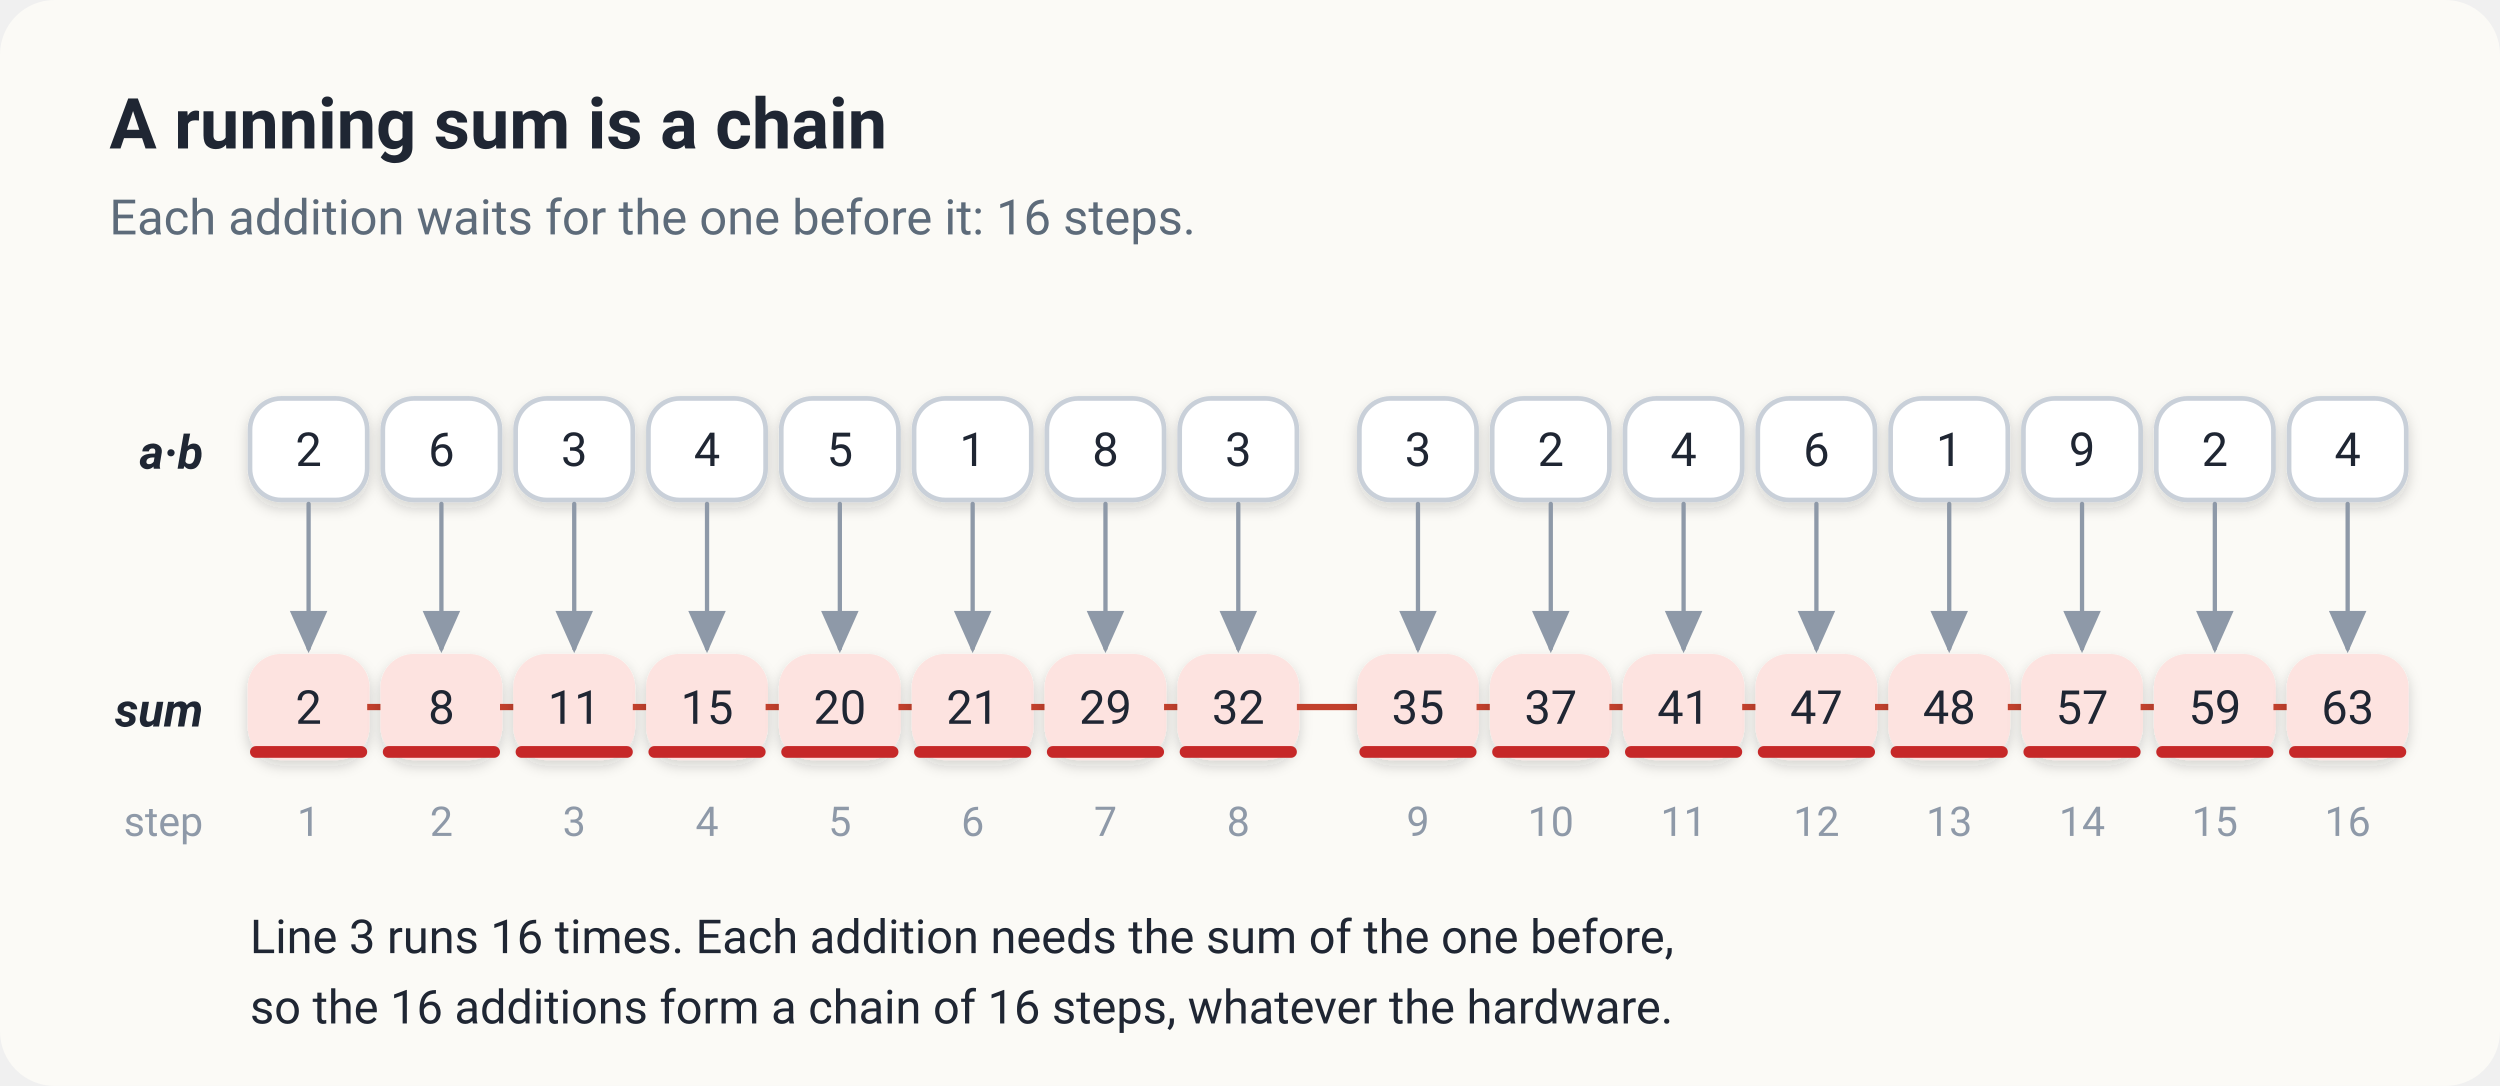
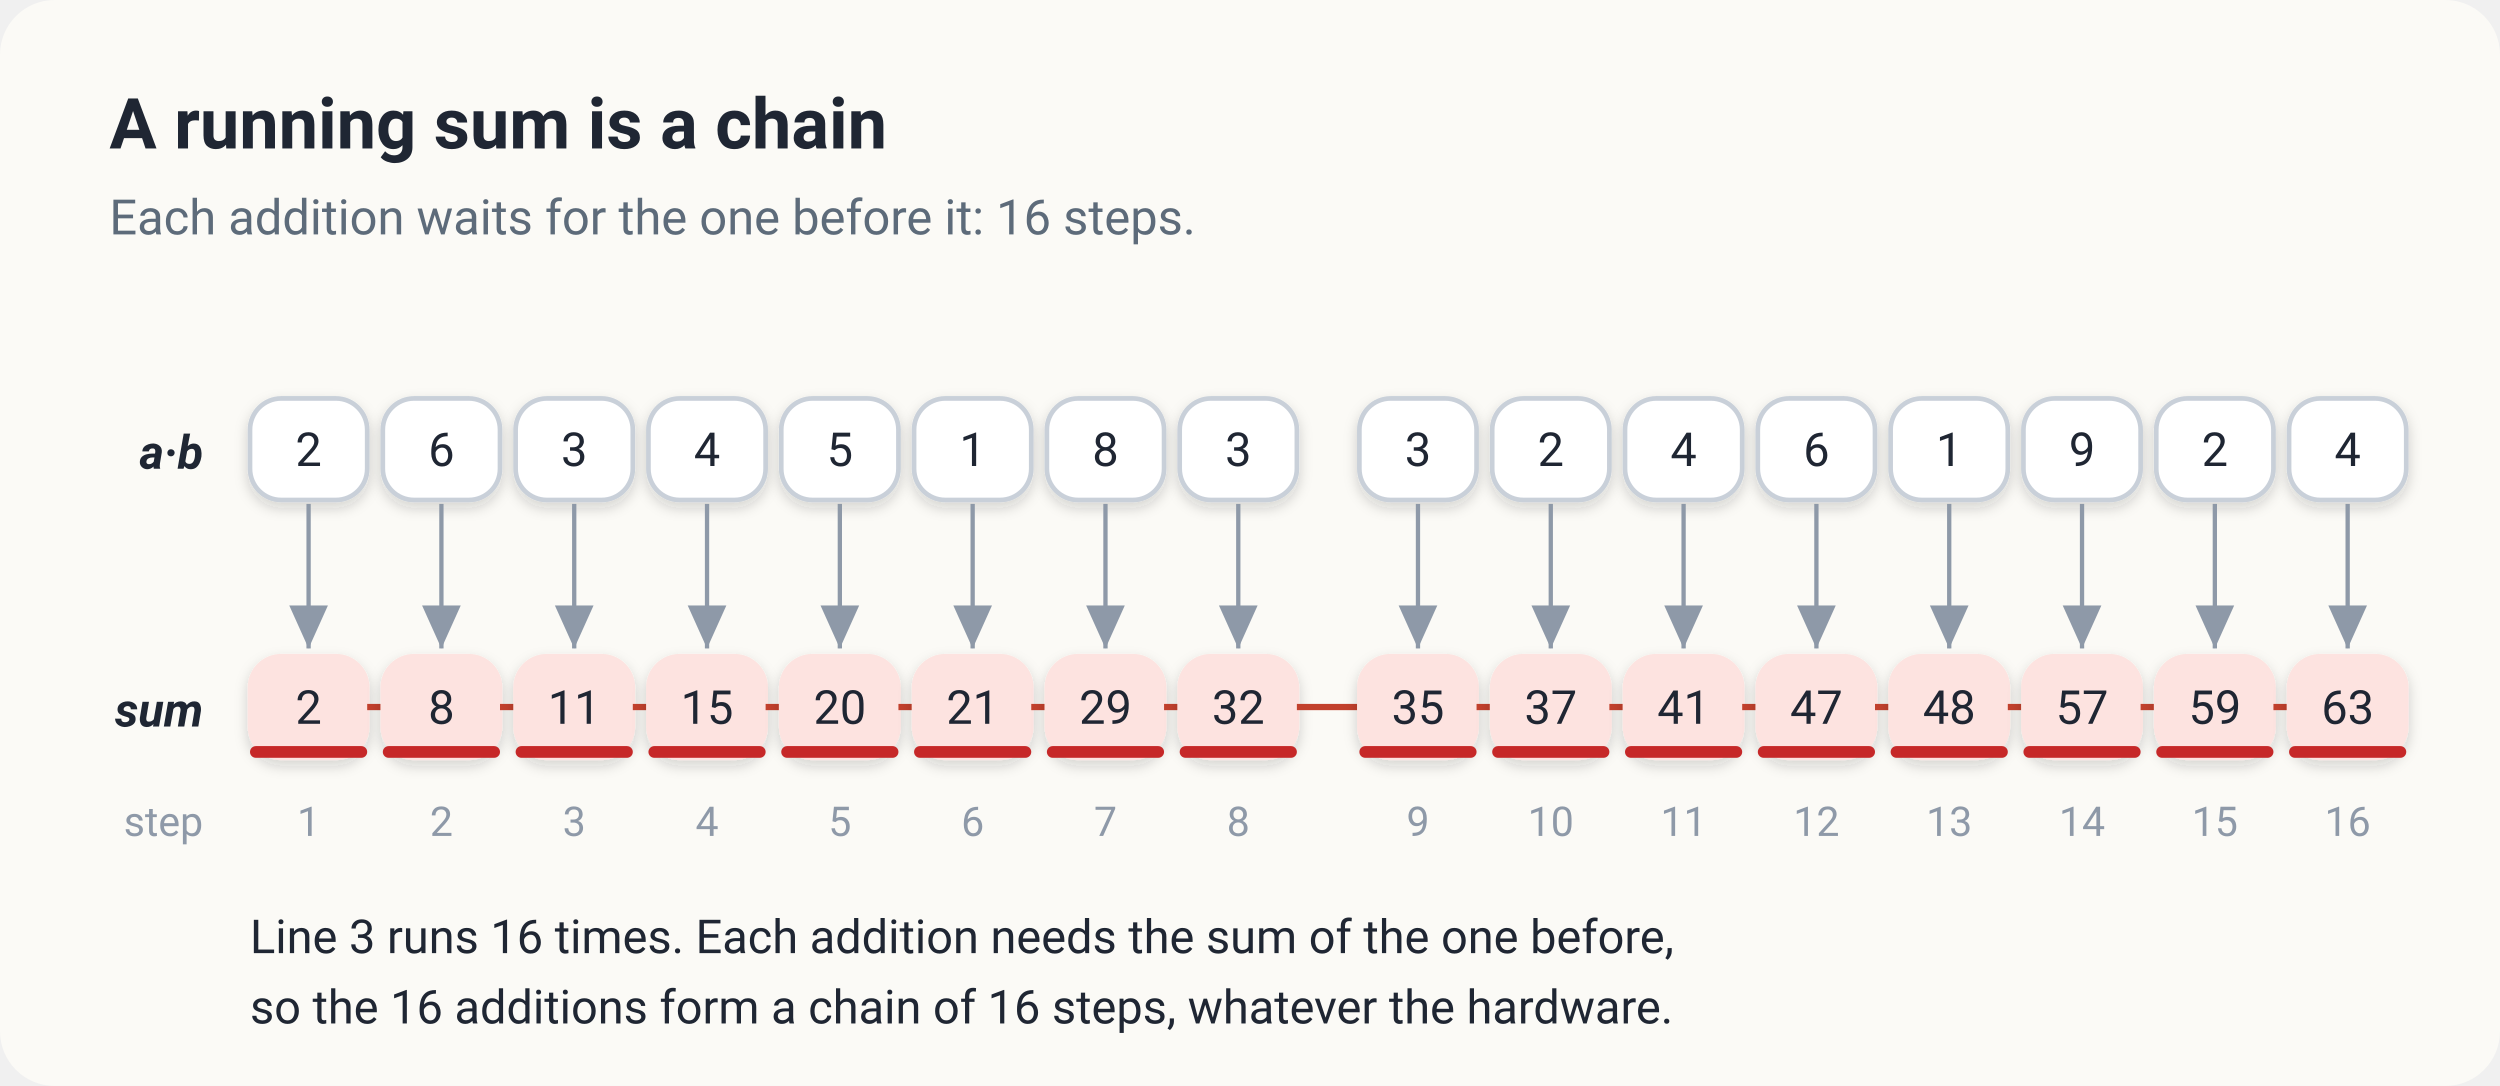
<svg xmlns="http://www.w3.org/2000/svg" viewBox="0 0 640 278" width="640" height="278" role="img" aria-label="The sequential sum of the 16 products. The running sums are 2, 8, 11, 15, 20, 21, 29, 32, 35, 37, 41, 47, 48, 57, 59, 63, each joined to the next: 16 additions in a chain of 16 steps.">
  <style>
    text { font-family: Roboto, Inter, "Segoe UI", "Helvetica Neue", Arial, sans-serif; }
    .mono { font-family: "JetBrains Mono", "SF Mono", Menlo, Consolas, monospace; }
  </style>
  <defs>
-     <marker id="m-hi" viewBox="0 0 10 10" refX="8.5" refY="5" markerUnits="userSpaceOnUse" markerWidth="12" markerHeight="12" orient="auto">
-       <path d="M0.5,1 L9.5,5 L0.5,9 Z" fill="#3F51B5" />
+     <marker id="m-hi" viewBox="0 0 10 10" refX="10" refY="5" markerUnits="userSpaceOnUse" markerWidth="11" markerHeight="11" orient="auto">
+       <path d="M0,0.5 L10,5 L0,9.5 Z" fill="#3F51B5" />
    </marker>
-     <marker id="m-grey" viewBox="0 0 10 10" refX="8.5" refY="5" markerUnits="userSpaceOnUse" markerWidth="12" markerHeight="12" orient="auto">
-       <path d="M0.5,1 L9.5,5 L0.5,9 Z" fill="#8E99A8" />
+     <marker id="m-grey" viewBox="0 0 10 10" refX="10" refY="5" markerUnits="userSpaceOnUse" markerWidth="11" markerHeight="11" orient="auto">
+       <path d="M0,0.5 L10,5 L0,9.5 Z" fill="#8E99A8" />
    </marker>
-     <marker id="m-red" viewBox="0 0 10 10" refX="8.5" refY="5" markerUnits="userSpaceOnUse" markerWidth="12" markerHeight="12" orient="auto">
-       <path d="M0.5,1 L9.5,5 L0.5,9 Z" fill="#C2412D" />
+     <marker id="m-red" viewBox="0 0 10 10" refX="10" refY="5" markerUnits="userSpaceOnUse" markerWidth="11" markerHeight="11" orient="auto">
+       <path d="M0,0.5 L10,5 L0,9.5 Z" fill="#C2412D" />
    </marker>
-     <marker id="m-ink" viewBox="0 0 10 10" refX="8.5" refY="5" markerUnits="userSpaceOnUse" markerWidth="12" markerHeight="12" orient="auto">
-       <path d="M0.5,1 L9.5,5 L0.5,9 Z" fill="#1F2633" />
+     <marker id="m-ink" viewBox="0 0 10 10" refX="10" refY="5" markerUnits="userSpaceOnUse" markerWidth="11" markerHeight="11" orient="auto">
+       <path d="M0,0.5 L10,5 L0,9.5 Z" fill="#1F2633" />
    </marker>
-     <marker id="m-green" viewBox="0 0 10 10" refX="8.5" refY="5" markerUnits="userSpaceOnUse" markerWidth="12" markerHeight="12" orient="auto">
-       <path d="M0.5,1 L9.5,5 L0.5,9 Z" fill="#2E8B57" />
+     <marker id="m-green" viewBox="0 0 10 10" refX="10" refY="5" markerUnits="userSpaceOnUse" markerWidth="11" markerHeight="11" orient="auto">
+       <path d="M0,0.5 L10,5 L0,9.5 Z" fill="#2E8B57" />
    </marker>
-     <marker id="m-blue" viewBox="0 0 10 10" refX="8.5" refY="5" markerUnits="userSpaceOnUse" markerWidth="12" markerHeight="12" orient="auto">
-       <path d="M0.5,1 L9.5,5 L0.5,9 Z" fill="#3F51B5" />
+     <marker id="m-blue" viewBox="0 0 10 10" refX="10" refY="5" markerUnits="userSpaceOnUse" markerWidth="11" markerHeight="11" orient="auto">
+       <path d="M0,0.5 L10,5 L0,9.5 Z" fill="#3F51B5" />
    </marker>
-     <marker id="m-mint" viewBox="0 0 10 10" refX="8.5" refY="5" markerUnits="userSpaceOnUse" markerWidth="12" markerHeight="12" orient="auto">
-       <path d="M0.5,1 L9.5,5 L0.5,9 Z" fill="#00897B" />
+     <marker id="m-mint" viewBox="0 0 10 10" refX="10" refY="5" markerUnits="userSpaceOnUse" markerWidth="11" markerHeight="11" orient="auto">
+       <path d="M0,0.5 L10,5 L0,9.5 Z" fill="#00897B" />
    </marker>
-     <marker id="m-peach" viewBox="0 0 10 10" refX="8.5" refY="5" markerUnits="userSpaceOnUse" markerWidth="12" markerHeight="12" orient="auto">
-       <path d="M0.5,1 L9.5,5 L0.5,9 Z" fill="#E65100" />
+     <marker id="m-peach" viewBox="0 0 10 10" refX="10" refY="5" markerUnits="userSpaceOnUse" markerWidth="11" markerHeight="11" orient="auto">
+       <path d="M0,0.5 L10,5 L0,9.5 Z" fill="#E65100" />
    </marker>
-     <marker id="m-pink" viewBox="0 0 10 10" refX="8.5" refY="5" markerUnits="userSpaceOnUse" markerWidth="12" markerHeight="12" orient="auto">
-       <path d="M0.5,1 L9.5,5 L0.5,9 Z" fill="#C2185B" />
+     <marker id="m-pink" viewBox="0 0 10 10" refX="10" refY="5" markerUnits="userSpaceOnUse" markerWidth="11" markerHeight="11" orient="auto">
+       <path d="M0,0.5 L10,5 L0,9.5 Z" fill="#C2185B" />
    </marker>
    <filter id="elev" x="-20%" y="-20%" width="140%" height="160%">
      <feDropShadow dx="0" dy="1.5" stdDeviation="1.6" flood-color="#1F2633" flood-opacity="0.18" />
    </filter>
  </defs>
  <rect width="640" height="278" rx="14" fill="#FBFAF6" />
  <text x="28.0" y="38.0" font-size="18" fill="#1F2633" text-anchor="start" font-weight="700" xml:space="preserve">A running sum is a chain</text>
  <text x="28.0" y="60.0" font-size="12.5" fill="#5D6B7A" text-anchor="start" font-weight="400" xml:space="preserve">Each addition waits for the one before it: 16 steps.</text>
  <g transform="translate(0,78)">
    <text x="52.0" y="42.0" font-size="12" fill="#1F2633" text-anchor="end" font-weight="600" font-style="italic" xml:space="preserve">a·b</text>
    <text x="52.0" y="108.0" font-size="12" fill="#1F2633" text-anchor="end" font-weight="600" font-style="italic" xml:space="preserve">sum</text>
    <rect x="64.0" y="24.0" width="30.0" height="26.0" rx="8" fill="#FFFFFF" stroke="#C9D0D9" stroke-width="1.2" filter="url(#elev)" />
    <text x="79.0" y="41.3" font-size="12" fill="#1F2633" text-anchor="middle" font-weight="400" xml:space="preserve">2</text>
-     <line x1="79.0" y1="51.0" x2="79.0" y2="88.0" stroke="#8E99A8" stroke-width="1.1" stroke-linecap="round" marker-end="url(#m-grey)" />
+     <line x1="79.0" y1="51.0" x2="79.0" y2="88.0" stroke="#8E99A8" stroke-width="1.1" marker-end="url(#m-grey)" />
    <rect x="64.0" y="90.0" width="30.0" height="26.0" rx="8" fill="#FDE3E0" stroke="#FDE3E0" stroke-width="1.2" filter="url(#elev)" />
    <rect x="64.0" y="113.0" width="30.0" height="3" rx="1.5" fill="#C62828" />
    <text x="79.0" y="107.3" font-size="12" fill="#1F2633" text-anchor="middle" font-weight="400" xml:space="preserve">2</text>
    <text x="79.0" y="136.0" font-size="10.5" fill="#8E99A8" text-anchor="middle" font-weight="400" xml:space="preserve">1</text>
    <line x1="94.0" y1="103.0" x2="98.0" y2="103.0" stroke="#C2412D" stroke-width="1.6" />
    <rect x="98.0" y="24.0" width="30.0" height="26.0" rx="8" fill="#FFFFFF" stroke="#C9D0D9" stroke-width="1.2" filter="url(#elev)" />
    <text x="113.0" y="41.3" font-size="12" fill="#1F2633" text-anchor="middle" font-weight="400" xml:space="preserve">6</text>
-     <line x1="113.0" y1="51.0" x2="113.0" y2="88.0" stroke="#8E99A8" stroke-width="1.1" stroke-linecap="round" marker-end="url(#m-grey)" />
+     <line x1="113.0" y1="51.0" x2="113.0" y2="88.0" stroke="#8E99A8" stroke-width="1.1" marker-end="url(#m-grey)" />
    <rect x="98.0" y="90.0" width="30.0" height="26.0" rx="8" fill="#FDE3E0" stroke="#FDE3E0" stroke-width="1.2" filter="url(#elev)" />
    <rect x="98.0" y="113.0" width="30.0" height="3" rx="1.5" fill="#C62828" />
    <text x="113.0" y="107.3" font-size="12" fill="#1F2633" text-anchor="middle" font-weight="400" xml:space="preserve">8</text>
    <text x="113.0" y="136.0" font-size="10.5" fill="#8E99A8" text-anchor="middle" font-weight="400" xml:space="preserve">2</text>
    <line x1="128.0" y1="103.0" x2="132.0" y2="103.0" stroke="#C2412D" stroke-width="1.6" />
    <rect x="132.0" y="24.0" width="30.0" height="26.0" rx="8" fill="#FFFFFF" stroke="#C9D0D9" stroke-width="1.2" filter="url(#elev)" />
    <text x="147.0" y="41.3" font-size="12" fill="#1F2633" text-anchor="middle" font-weight="400" xml:space="preserve">3</text>
-     <line x1="147.0" y1="51.0" x2="147.0" y2="88.0" stroke="#8E99A8" stroke-width="1.1" stroke-linecap="round" marker-end="url(#m-grey)" />
+     <line x1="147.0" y1="51.0" x2="147.0" y2="88.0" stroke="#8E99A8" stroke-width="1.1" marker-end="url(#m-grey)" />
    <rect x="132.0" y="90.0" width="30.0" height="26.0" rx="8" fill="#FDE3E0" stroke="#FDE3E0" stroke-width="1.2" filter="url(#elev)" />
    <rect x="132.0" y="113.0" width="30.0" height="3" rx="1.5" fill="#C62828" />
    <text x="147.0" y="107.3" font-size="12" fill="#1F2633" text-anchor="middle" font-weight="400" xml:space="preserve">11</text>
    <text x="147.0" y="136.0" font-size="10.5" fill="#8E99A8" text-anchor="middle" font-weight="400" xml:space="preserve">3</text>
    <line x1="162.0" y1="103.0" x2="166.0" y2="103.0" stroke="#C2412D" stroke-width="1.6" />
    <rect x="166.0" y="24.0" width="30.0" height="26.0" rx="8" fill="#FFFFFF" stroke="#C9D0D9" stroke-width="1.2" filter="url(#elev)" />
    <text x="181.0" y="41.3" font-size="12" fill="#1F2633" text-anchor="middle" font-weight="400" xml:space="preserve">4</text>
-     <line x1="181.0" y1="51.0" x2="181.0" y2="88.0" stroke="#8E99A8" stroke-width="1.1" stroke-linecap="round" marker-end="url(#m-grey)" />
+     <line x1="181.0" y1="51.0" x2="181.0" y2="88.0" stroke="#8E99A8" stroke-width="1.1" marker-end="url(#m-grey)" />
    <rect x="166.0" y="90.0" width="30.0" height="26.0" rx="8" fill="#FDE3E0" stroke="#FDE3E0" stroke-width="1.2" filter="url(#elev)" />
    <rect x="166.0" y="113.0" width="30.0" height="3" rx="1.5" fill="#C62828" />
    <text x="181.0" y="107.3" font-size="12" fill="#1F2633" text-anchor="middle" font-weight="400" xml:space="preserve">15</text>
    <text x="181.0" y="136.0" font-size="10.5" fill="#8E99A8" text-anchor="middle" font-weight="400" xml:space="preserve">4</text>
    <line x1="196.0" y1="103.0" x2="200.0" y2="103.0" stroke="#C2412D" stroke-width="1.6" />
    <rect x="200.0" y="24.0" width="30.0" height="26.0" rx="8" fill="#FFFFFF" stroke="#C9D0D9" stroke-width="1.2" filter="url(#elev)" />
    <text x="215.0" y="41.3" font-size="12" fill="#1F2633" text-anchor="middle" font-weight="400" xml:space="preserve">5</text>
-     <line x1="215.0" y1="51.0" x2="215.0" y2="88.0" stroke="#8E99A8" stroke-width="1.1" stroke-linecap="round" marker-end="url(#m-grey)" />
+     <line x1="215.0" y1="51.0" x2="215.0" y2="88.0" stroke="#8E99A8" stroke-width="1.1" marker-end="url(#m-grey)" />
    <rect x="200.0" y="90.0" width="30.0" height="26.0" rx="8" fill="#FDE3E0" stroke="#FDE3E0" stroke-width="1.2" filter="url(#elev)" />
    <rect x="200.0" y="113.0" width="30.0" height="3" rx="1.5" fill="#C62828" />
    <text x="215.0" y="107.3" font-size="12" fill="#1F2633" text-anchor="middle" font-weight="400" xml:space="preserve">20</text>
    <text x="215.0" y="136.0" font-size="10.5" fill="#8E99A8" text-anchor="middle" font-weight="400" xml:space="preserve">5</text>
    <line x1="230.0" y1="103.0" x2="234.0" y2="103.0" stroke="#C2412D" stroke-width="1.6" />
    <rect x="234.0" y="24.0" width="30.0" height="26.0" rx="8" fill="#FFFFFF" stroke="#C9D0D9" stroke-width="1.2" filter="url(#elev)" />
    <text x="249.0" y="41.3" font-size="12" fill="#1F2633" text-anchor="middle" font-weight="400" xml:space="preserve">1</text>
-     <line x1="249.0" y1="51.0" x2="249.0" y2="88.0" stroke="#8E99A8" stroke-width="1.1" stroke-linecap="round" marker-end="url(#m-grey)" />
+     <line x1="249.0" y1="51.0" x2="249.0" y2="88.0" stroke="#8E99A8" stroke-width="1.1" marker-end="url(#m-grey)" />
    <rect x="234.0" y="90.0" width="30.0" height="26.0" rx="8" fill="#FDE3E0" stroke="#FDE3E0" stroke-width="1.2" filter="url(#elev)" />
    <rect x="234.0" y="113.0" width="30.0" height="3" rx="1.5" fill="#C62828" />
    <text x="249.0" y="107.3" font-size="12" fill="#1F2633" text-anchor="middle" font-weight="400" xml:space="preserve">21</text>
    <text x="249.0" y="136.0" font-size="10.5" fill="#8E99A8" text-anchor="middle" font-weight="400" xml:space="preserve">6</text>
    <line x1="264.0" y1="103.0" x2="268.0" y2="103.0" stroke="#C2412D" stroke-width="1.6" />
    <rect x="268.0" y="24.0" width="30.0" height="26.0" rx="8" fill="#FFFFFF" stroke="#C9D0D9" stroke-width="1.2" filter="url(#elev)" />
    <text x="283.0" y="41.3" font-size="12" fill="#1F2633" text-anchor="middle" font-weight="400" xml:space="preserve">8</text>
-     <line x1="283.0" y1="51.0" x2="283.0" y2="88.0" stroke="#8E99A8" stroke-width="1.1" stroke-linecap="round" marker-end="url(#m-grey)" />
+     <line x1="283.0" y1="51.0" x2="283.0" y2="88.0" stroke="#8E99A8" stroke-width="1.1" marker-end="url(#m-grey)" />
    <rect x="268.0" y="90.0" width="30.0" height="26.0" rx="8" fill="#FDE3E0" stroke="#FDE3E0" stroke-width="1.2" filter="url(#elev)" />
    <rect x="268.0" y="113.0" width="30.0" height="3" rx="1.5" fill="#C62828" />
    <text x="283.0" y="107.3" font-size="12" fill="#1F2633" text-anchor="middle" font-weight="400" xml:space="preserve">29</text>
    <text x="283.0" y="136.0" font-size="10.5" fill="#8E99A8" text-anchor="middle" font-weight="400" xml:space="preserve">7</text>
    <line x1="298.0" y1="103.0" x2="302.0" y2="103.0" stroke="#C2412D" stroke-width="1.6" />
    <rect x="302.0" y="24.0" width="30.0" height="26.0" rx="8" fill="#FFFFFF" stroke="#C9D0D9" stroke-width="1.2" filter="url(#elev)" />
    <text x="317.0" y="41.3" font-size="12" fill="#1F2633" text-anchor="middle" font-weight="400" xml:space="preserve">3</text>
-     <line x1="317.0" y1="51.0" x2="317.0" y2="88.0" stroke="#8E99A8" stroke-width="1.1" stroke-linecap="round" marker-end="url(#m-grey)" />
+     <line x1="317.0" y1="51.0" x2="317.0" y2="88.0" stroke="#8E99A8" stroke-width="1.1" marker-end="url(#m-grey)" />
    <rect x="302.0" y="90.0" width="30.0" height="26.0" rx="8" fill="#FDE3E0" stroke="#FDE3E0" stroke-width="1.2" filter="url(#elev)" />
    <rect x="302.0" y="113.0" width="30.0" height="3" rx="1.5" fill="#C62828" />
    <text x="317.0" y="107.3" font-size="12" fill="#1F2633" text-anchor="middle" font-weight="400" xml:space="preserve">32</text>
    <text x="317.0" y="136.0" font-size="10.5" fill="#8E99A8" text-anchor="middle" font-weight="400" xml:space="preserve">8</text>
    <line x1="332.0" y1="103.0" x2="348.0" y2="103.0" stroke="#C2412D" stroke-width="1.6" />
    <rect x="348.0" y="24.0" width="30.0" height="26.0" rx="8" fill="#FFFFFF" stroke="#C9D0D9" stroke-width="1.2" filter="url(#elev)" />
    <text x="363.0" y="41.3" font-size="12" fill="#1F2633" text-anchor="middle" font-weight="400" xml:space="preserve">3</text>
-     <line x1="363.0" y1="51.0" x2="363.0" y2="88.0" stroke="#8E99A8" stroke-width="1.1" stroke-linecap="round" marker-end="url(#m-grey)" />
+     <line x1="363.0" y1="51.0" x2="363.0" y2="88.0" stroke="#8E99A8" stroke-width="1.1" marker-end="url(#m-grey)" />
    <rect x="348.0" y="90.0" width="30.0" height="26.0" rx="8" fill="#FDE3E0" stroke="#FDE3E0" stroke-width="1.2" filter="url(#elev)" />
    <rect x="348.0" y="113.0" width="30.0" height="3" rx="1.5" fill="#C62828" />
    <text x="363.0" y="107.3" font-size="12" fill="#1F2633" text-anchor="middle" font-weight="400" xml:space="preserve">35</text>
    <text x="363.0" y="136.0" font-size="10.5" fill="#8E99A8" text-anchor="middle" font-weight="400" xml:space="preserve">9</text>
    <line x1="378.0" y1="103.0" x2="382.0" y2="103.0" stroke="#C2412D" stroke-width="1.6" />
    <rect x="382.0" y="24.0" width="30.0" height="26.0" rx="8" fill="#FFFFFF" stroke="#C9D0D9" stroke-width="1.2" filter="url(#elev)" />
    <text x="397.0" y="41.3" font-size="12" fill="#1F2633" text-anchor="middle" font-weight="400" xml:space="preserve">2</text>
-     <line x1="397.0" y1="51.0" x2="397.0" y2="88.0" stroke="#8E99A8" stroke-width="1.1" stroke-linecap="round" marker-end="url(#m-grey)" />
+     <line x1="397.0" y1="51.0" x2="397.0" y2="88.0" stroke="#8E99A8" stroke-width="1.1" marker-end="url(#m-grey)" />
    <rect x="382.0" y="90.0" width="30.0" height="26.0" rx="8" fill="#FDE3E0" stroke="#FDE3E0" stroke-width="1.2" filter="url(#elev)" />
    <rect x="382.0" y="113.0" width="30.0" height="3" rx="1.5" fill="#C62828" />
    <text x="397.0" y="107.3" font-size="12" fill="#1F2633" text-anchor="middle" font-weight="400" xml:space="preserve">37</text>
    <text x="397.0" y="136.0" font-size="10.5" fill="#8E99A8" text-anchor="middle" font-weight="400" xml:space="preserve">10</text>
    <line x1="412.0" y1="103.0" x2="416.0" y2="103.0" stroke="#C2412D" stroke-width="1.6" />
    <rect x="416.0" y="24.0" width="30.0" height="26.0" rx="8" fill="#FFFFFF" stroke="#C9D0D9" stroke-width="1.2" filter="url(#elev)" />
    <text x="431.0" y="41.3" font-size="12" fill="#1F2633" text-anchor="middle" font-weight="400" xml:space="preserve">4</text>
-     <line x1="431.0" y1="51.0" x2="431.0" y2="88.0" stroke="#8E99A8" stroke-width="1.1" stroke-linecap="round" marker-end="url(#m-grey)" />
+     <line x1="431.0" y1="51.0" x2="431.0" y2="88.0" stroke="#8E99A8" stroke-width="1.1" marker-end="url(#m-grey)" />
    <rect x="416.0" y="90.0" width="30.0" height="26.0" rx="8" fill="#FDE3E0" stroke="#FDE3E0" stroke-width="1.2" filter="url(#elev)" />
    <rect x="416.0" y="113.0" width="30.0" height="3" rx="1.5" fill="#C62828" />
    <text x="431.0" y="107.3" font-size="12" fill="#1F2633" text-anchor="middle" font-weight="400" xml:space="preserve">41</text>
    <text x="431.0" y="136.0" font-size="10.5" fill="#8E99A8" text-anchor="middle" font-weight="400" xml:space="preserve">11</text>
    <line x1="446.0" y1="103.0" x2="450.0" y2="103.0" stroke="#C2412D" stroke-width="1.6" />
    <rect x="450.0" y="24.0" width="30.0" height="26.0" rx="8" fill="#FFFFFF" stroke="#C9D0D9" stroke-width="1.2" filter="url(#elev)" />
    <text x="465.0" y="41.3" font-size="12" fill="#1F2633" text-anchor="middle" font-weight="400" xml:space="preserve">6</text>
-     <line x1="465.0" y1="51.0" x2="465.0" y2="88.0" stroke="#8E99A8" stroke-width="1.1" stroke-linecap="round" marker-end="url(#m-grey)" />
+     <line x1="465.0" y1="51.0" x2="465.0" y2="88.0" stroke="#8E99A8" stroke-width="1.1" marker-end="url(#m-grey)" />
    <rect x="450.0" y="90.0" width="30.0" height="26.0" rx="8" fill="#FDE3E0" stroke="#FDE3E0" stroke-width="1.2" filter="url(#elev)" />
    <rect x="450.0" y="113.0" width="30.0" height="3" rx="1.5" fill="#C62828" />
    <text x="465.0" y="107.3" font-size="12" fill="#1F2633" text-anchor="middle" font-weight="400" xml:space="preserve">47</text>
    <text x="465.0" y="136.0" font-size="10.5" fill="#8E99A8" text-anchor="middle" font-weight="400" xml:space="preserve">12</text>
    <line x1="480.0" y1="103.0" x2="484.0" y2="103.0" stroke="#C2412D" stroke-width="1.6" />
    <rect x="484.0" y="24.0" width="30.0" height="26.0" rx="8" fill="#FFFFFF" stroke="#C9D0D9" stroke-width="1.2" filter="url(#elev)" />
    <text x="499.0" y="41.3" font-size="12" fill="#1F2633" text-anchor="middle" font-weight="400" xml:space="preserve">1</text>
-     <line x1="499.0" y1="51.0" x2="499.0" y2="88.0" stroke="#8E99A8" stroke-width="1.1" stroke-linecap="round" marker-end="url(#m-grey)" />
+     <line x1="499.0" y1="51.0" x2="499.0" y2="88.0" stroke="#8E99A8" stroke-width="1.1" marker-end="url(#m-grey)" />
    <rect x="484.0" y="90.0" width="30.0" height="26.0" rx="8" fill="#FDE3E0" stroke="#FDE3E0" stroke-width="1.2" filter="url(#elev)" />
    <rect x="484.0" y="113.0" width="30.0" height="3" rx="1.5" fill="#C62828" />
    <text x="499.0" y="107.3" font-size="12" fill="#1F2633" text-anchor="middle" font-weight="400" xml:space="preserve">48</text>
    <text x="499.0" y="136.0" font-size="10.5" fill="#8E99A8" text-anchor="middle" font-weight="400" xml:space="preserve">13</text>
    <line x1="514.0" y1="103.0" x2="518.0" y2="103.0" stroke="#C2412D" stroke-width="1.6" />
    <rect x="518.0" y="24.0" width="30.0" height="26.0" rx="8" fill="#FFFFFF" stroke="#C9D0D9" stroke-width="1.2" filter="url(#elev)" />
    <text x="533.0" y="41.3" font-size="12" fill="#1F2633" text-anchor="middle" font-weight="400" xml:space="preserve">9</text>
-     <line x1="533.0" y1="51.0" x2="533.0" y2="88.0" stroke="#8E99A8" stroke-width="1.1" stroke-linecap="round" marker-end="url(#m-grey)" />
+     <line x1="533.0" y1="51.0" x2="533.0" y2="88.0" stroke="#8E99A8" stroke-width="1.1" marker-end="url(#m-grey)" />
    <rect x="518.0" y="90.0" width="30.0" height="26.0" rx="8" fill="#FDE3E0" stroke="#FDE3E0" stroke-width="1.2" filter="url(#elev)" />
    <rect x="518.0" y="113.0" width="30.0" height="3" rx="1.5" fill="#C62828" />
    <text x="533.0" y="107.3" font-size="12" fill="#1F2633" text-anchor="middle" font-weight="400" xml:space="preserve">57</text>
    <text x="533.0" y="136.0" font-size="10.5" fill="#8E99A8" text-anchor="middle" font-weight="400" xml:space="preserve">14</text>
    <line x1="548.0" y1="103.0" x2="552.0" y2="103.0" stroke="#C2412D" stroke-width="1.6" />
    <rect x="552.0" y="24.0" width="30.0" height="26.0" rx="8" fill="#FFFFFF" stroke="#C9D0D9" stroke-width="1.2" filter="url(#elev)" />
    <text x="567.0" y="41.3" font-size="12" fill="#1F2633" text-anchor="middle" font-weight="400" xml:space="preserve">2</text>
-     <line x1="567.0" y1="51.0" x2="567.0" y2="88.0" stroke="#8E99A8" stroke-width="1.1" stroke-linecap="round" marker-end="url(#m-grey)" />
+     <line x1="567.0" y1="51.0" x2="567.0" y2="88.0" stroke="#8E99A8" stroke-width="1.1" marker-end="url(#m-grey)" />
    <rect x="552.0" y="90.0" width="30.0" height="26.0" rx="8" fill="#FDE3E0" stroke="#FDE3E0" stroke-width="1.2" filter="url(#elev)" />
    <rect x="552.0" y="113.0" width="30.0" height="3" rx="1.5" fill="#C62828" />
    <text x="567.0" y="107.3" font-size="12" fill="#1F2633" text-anchor="middle" font-weight="400" xml:space="preserve">59</text>
    <text x="567.0" y="136.0" font-size="10.5" fill="#8E99A8" text-anchor="middle" font-weight="400" xml:space="preserve">15</text>
    <line x1="582.0" y1="103.0" x2="586.0" y2="103.0" stroke="#C2412D" stroke-width="1.6" />
    <rect x="586.0" y="24.0" width="30.0" height="26.0" rx="8" fill="#FFFFFF" stroke="#C9D0D9" stroke-width="1.2" filter="url(#elev)" />
    <text x="601.0" y="41.3" font-size="12" fill="#1F2633" text-anchor="middle" font-weight="400" xml:space="preserve">4</text>
-     <line x1="601.0" y1="51.0" x2="601.0" y2="88.0" stroke="#8E99A8" stroke-width="1.1" stroke-linecap="round" marker-end="url(#m-grey)" />
+     <line x1="601.0" y1="51.0" x2="601.0" y2="88.0" stroke="#8E99A8" stroke-width="1.1" marker-end="url(#m-grey)" />
    <rect x="586.0" y="90.0" width="30.0" height="26.0" rx="8" fill="#FDE3E0" stroke="#FDE3E0" stroke-width="1.2" filter="url(#elev)" />
    <rect x="586.0" y="113.0" width="30.0" height="3" rx="1.5" fill="#C62828" />
    <text x="601.0" y="107.3" font-size="12" fill="#1F2633" text-anchor="middle" font-weight="400" xml:space="preserve">63</text>
    <text x="601.0" y="136.0" font-size="10.5" fill="#8E99A8" text-anchor="middle" font-weight="400" xml:space="preserve">16</text>
    <text x="52.0" y="136.0" font-size="10.5" fill="#8E99A8" text-anchor="end" font-weight="400" xml:space="preserve">step</text>
    <text x="64.0" y="166.0" font-size="12" fill="#1F2633" text-anchor="start" font-weight="400" xml:space="preserve">Line 3 runs 16 times. Each addition needs the sum of the one before,</text>
    <text x="64.0" y="184.0" font-size="12" fill="#1F2633" text-anchor="start" font-weight="400" xml:space="preserve">so the 16 additions form a chain of 16 steps, whatever the hardware.</text>
  </g>
</svg>
